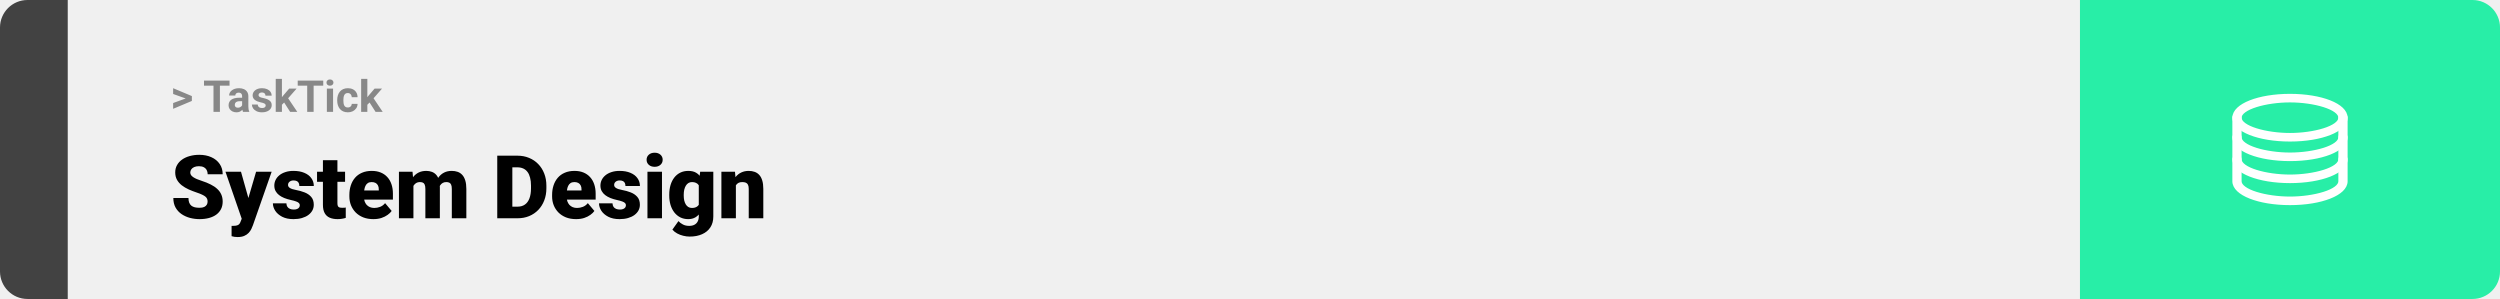
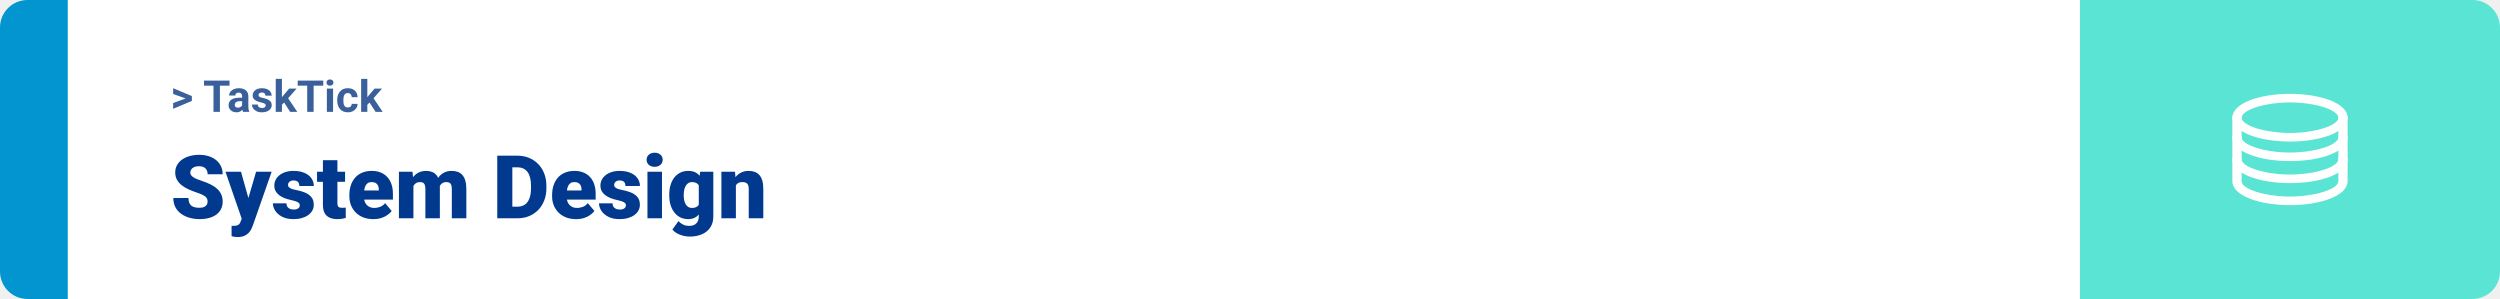
<svg xmlns="http://www.w3.org/2000/svg" width="1363" height="163" viewBox="0 0 1363 163" fill="none">
-   <path d="M0 15C0 6.716 6.716 0 15 0H37V163H15C6.716 163 0 156.284 0 148V15Z" fill="#424242" />
-   <rect width="1097" height="163" transform="translate(37)" fill="#F0F0F0" />
-   <path d="M101.906 53.922L94.394 51.238V48.086L104.602 52.375V54.637L101.906 53.922ZM94.394 56.172L101.918 53.43L104.602 52.785V55.035L94.394 59.324V56.172ZM119.895 43.938V61H116.391V43.938H119.895ZM125.145 43.938V46.691H111.223V43.938H125.145ZM132 58.141V52.492C132 52.086 131.934 51.738 131.801 51.449C131.668 51.152 131.461 50.922 131.18 50.758C130.906 50.594 130.551 50.512 130.113 50.512C129.738 50.512 129.414 50.578 129.141 50.711C128.867 50.836 128.656 51.02 128.508 51.262C128.359 51.496 128.285 51.773 128.285 52.094H124.91C124.91 51.555 125.035 51.043 125.285 50.559C125.535 50.074 125.898 49.648 126.375 49.281C126.852 48.906 127.418 48.613 128.074 48.402C128.738 48.191 129.48 48.086 130.301 48.086C131.285 48.086 132.16 48.25 132.926 48.578C133.691 48.906 134.293 49.398 134.73 50.055C135.176 50.711 135.398 51.531 135.398 52.516V57.941C135.398 58.637 135.441 59.207 135.527 59.652C135.613 60.09 135.738 60.473 135.902 60.801V61H132.492C132.328 60.656 132.203 60.227 132.117 59.711C132.039 59.188 132 58.664 132 58.141ZM132.445 53.277L132.469 55.188H130.582C130.137 55.188 129.75 55.238 129.422 55.34C129.094 55.441 128.824 55.586 128.613 55.773C128.402 55.953 128.246 56.164 128.145 56.406C128.051 56.648 128.004 56.914 128.004 57.203C128.004 57.492 128.07 57.754 128.203 57.988C128.336 58.215 128.527 58.395 128.777 58.527C129.027 58.652 129.32 58.715 129.656 58.715C130.164 58.715 130.605 58.613 130.98 58.41C131.355 58.207 131.645 57.957 131.848 57.66C132.059 57.363 132.168 57.082 132.176 56.816L133.066 58.246C132.941 58.566 132.77 58.898 132.551 59.242C132.34 59.586 132.07 59.91 131.742 60.215C131.414 60.512 131.02 60.758 130.559 60.953C130.098 61.141 129.551 61.234 128.918 61.234C128.113 61.234 127.383 61.074 126.727 60.754C126.078 60.426 125.562 59.977 125.18 59.406C124.805 58.828 124.617 58.172 124.617 57.438C124.617 56.773 124.742 56.184 124.992 55.668C125.242 55.152 125.609 54.719 126.094 54.367C126.586 54.008 127.199 53.738 127.934 53.559C128.668 53.371 129.52 53.277 130.488 53.277H132.445ZM144.855 57.496C144.855 57.254 144.785 57.035 144.645 56.84C144.504 56.645 144.242 56.465 143.859 56.301C143.484 56.129 142.941 55.973 142.23 55.832C141.59 55.691 140.992 55.516 140.438 55.305C139.891 55.086 139.414 54.824 139.008 54.52C138.609 54.215 138.297 53.855 138.07 53.441C137.844 53.02 137.73 52.539 137.73 52C137.73 51.469 137.844 50.969 138.07 50.5C138.305 50.031 138.637 49.617 139.066 49.258C139.504 48.891 140.035 48.605 140.66 48.402C141.293 48.191 142.004 48.086 142.793 48.086C143.895 48.086 144.84 48.262 145.629 48.613C146.426 48.965 147.035 49.449 147.457 50.066C147.887 50.676 148.102 51.371 148.102 52.152H144.727C144.727 51.824 144.656 51.531 144.516 51.273C144.383 51.008 144.172 50.801 143.883 50.652C143.602 50.496 143.234 50.418 142.781 50.418C142.406 50.418 142.082 50.484 141.809 50.617C141.535 50.742 141.324 50.914 141.176 51.133C141.035 51.344 140.965 51.578 140.965 51.836C140.965 52.031 141.004 52.207 141.082 52.363C141.168 52.512 141.305 52.648 141.492 52.773C141.68 52.898 141.922 53.016 142.219 53.125C142.523 53.227 142.898 53.32 143.344 53.406C144.258 53.594 145.074 53.84 145.793 54.145C146.512 54.441 147.082 54.848 147.504 55.363C147.926 55.871 148.137 56.539 148.137 57.367C148.137 57.93 148.012 58.445 147.762 58.914C147.512 59.383 147.152 59.793 146.684 60.145C146.215 60.488 145.652 60.758 144.996 60.953C144.348 61.141 143.617 61.234 142.805 61.234C141.625 61.234 140.625 61.023 139.805 60.602C138.992 60.18 138.375 59.645 137.953 58.996C137.539 58.34 137.332 57.668 137.332 56.98H140.531C140.547 57.441 140.664 57.812 140.883 58.094C141.109 58.375 141.395 58.578 141.738 58.703C142.09 58.828 142.469 58.891 142.875 58.891C143.312 58.891 143.676 58.832 143.965 58.715C144.254 58.59 144.473 58.426 144.621 58.223C144.777 58.012 144.855 57.77 144.855 57.496ZM153.703 42.988V61H150.328V42.988H153.703ZM161.695 48.32L156.188 54.602L153.234 57.59L152.004 55.152L154.348 52.176L157.641 48.32H161.695ZM158.191 61L154.441 55.141L156.773 53.102L162.082 61H158.191ZM170.988 43.938V61H167.484V43.938H170.988ZM176.238 43.938V46.691H162.316V43.938H176.238ZM181.594 48.32V61H178.207V48.32H181.594ZM177.996 45.016C177.996 44.523 178.168 44.117 178.512 43.797C178.855 43.477 179.316 43.316 179.895 43.316C180.465 43.316 180.922 43.477 181.266 43.797C181.617 44.117 181.793 44.523 181.793 45.016C181.793 45.508 181.617 45.914 181.266 46.234C180.922 46.555 180.465 46.715 179.895 46.715C179.316 46.715 178.855 46.555 178.512 46.234C178.168 45.914 177.996 45.508 177.996 45.016ZM189.621 58.598C190.035 58.598 190.402 58.52 190.723 58.363C191.043 58.199 191.293 57.973 191.473 57.684C191.66 57.387 191.758 57.039 191.766 56.641H194.941C194.934 57.531 194.695 58.324 194.227 59.02C193.758 59.707 193.129 60.25 192.34 60.648C191.551 61.039 190.668 61.234 189.691 61.234C188.707 61.234 187.848 61.07 187.113 60.742C186.387 60.414 185.781 59.961 185.297 59.383C184.812 58.797 184.449 58.117 184.207 57.344C183.965 56.562 183.844 55.727 183.844 54.836V54.496C183.844 53.598 183.965 52.762 184.207 51.988C184.449 51.207 184.812 50.527 185.297 49.949C185.781 49.363 186.387 48.906 187.113 48.578C187.84 48.25 188.691 48.086 189.668 48.086C190.707 48.086 191.617 48.285 192.398 48.684C193.188 49.082 193.805 49.652 194.25 50.395C194.703 51.129 194.934 52 194.941 53.008H191.766C191.758 52.586 191.668 52.203 191.496 51.859C191.332 51.516 191.09 51.242 190.77 51.039C190.457 50.828 190.07 50.723 189.609 50.723C189.117 50.723 188.715 50.828 188.402 51.039C188.09 51.242 187.848 51.523 187.676 51.883C187.504 52.234 187.383 52.637 187.312 53.09C187.25 53.535 187.219 54.004 187.219 54.496V54.836C187.219 55.328 187.25 55.801 187.312 56.254C187.375 56.707 187.492 57.109 187.664 57.461C187.844 57.812 188.09 58.09 188.402 58.293C188.715 58.496 189.121 58.598 189.621 58.598ZM200.273 42.988V61H196.898V42.988H200.273ZM208.266 48.32L202.758 54.602L199.805 57.59L198.574 55.152L200.918 52.176L204.211 48.32H208.266ZM204.762 61L201.012 55.141L203.344 53.102L208.652 61H204.762Z" fill="#888888" />
-   <path d="M113.18 109.93C113.18 109.398 113.102 108.922 112.945 108.5C112.789 108.062 112.5 107.656 112.078 107.281C111.656 106.906 111.047 106.531 110.25 106.156C109.469 105.766 108.438 105.359 107.156 104.938C105.656 104.438 104.211 103.875 102.82 103.25C101.43 102.609 100.188 101.867 99.094 101.023C98 100.164 97.133 99.164 96.492 98.023C95.852 96.867 95.531 95.523 95.531 93.992C95.531 92.523 95.859 91.203 96.516 90.031C97.172 88.844 98.086 87.836 99.258 87.008C100.445 86.164 101.836 85.523 103.43 85.086C105.023 84.633 106.766 84.406 108.656 84.406C111.156 84.406 113.359 84.844 115.266 85.719C117.188 86.578 118.688 87.805 119.766 89.398C120.859 90.977 121.406 92.844 121.406 95H113.227C113.227 94.141 113.047 93.383 112.688 92.727C112.344 92.07 111.82 91.555 111.117 91.18C110.414 90.805 109.531 90.617 108.469 90.617C107.438 90.617 106.57 90.773 105.867 91.086C105.164 91.398 104.633 91.82 104.273 92.352C103.914 92.867 103.734 93.438 103.734 94.062C103.734 94.578 103.875 95.047 104.156 95.469C104.453 95.875 104.867 96.258 105.398 96.617C105.945 96.977 106.602 97.32 107.367 97.648C108.148 97.977 109.023 98.297 109.992 98.609C111.805 99.188 113.414 99.836 114.82 100.555C116.242 101.258 117.438 102.062 118.406 102.969C119.391 103.859 120.133 104.875 120.633 106.016C121.148 107.156 121.406 108.445 121.406 109.883C121.406 111.414 121.109 112.773 120.516 113.961C119.922 115.148 119.07 116.156 117.961 116.984C116.852 117.797 115.523 118.414 113.977 118.836C112.43 119.258 110.703 119.469 108.797 119.469C107.047 119.469 105.32 119.25 103.617 118.812C101.93 118.359 100.398 117.672 99.023 116.75C97.648 115.812 96.547 114.617 95.719 113.164C94.906 111.695 94.5 109.953 94.5 107.938H102.75C102.75 108.938 102.883 109.781 103.148 110.469C103.414 111.156 103.805 111.711 104.32 112.133C104.836 112.539 105.469 112.836 106.219 113.023C106.969 113.195 107.828 113.281 108.797 113.281C109.844 113.281 110.688 113.133 111.328 112.836C111.969 112.523 112.438 112.117 112.734 111.617C113.031 111.102 113.18 110.539 113.18 109.93ZM133.055 116.023L139.617 93.641H148.102L137.906 122.773C137.688 123.414 137.398 124.102 137.039 124.836C136.68 125.586 136.188 126.297 135.562 126.969C134.938 127.641 134.133 128.188 133.148 128.609C132.18 129.031 130.977 129.242 129.539 129.242C128.773 129.242 128.211 129.203 127.852 129.125C127.508 129.062 126.977 128.945 126.258 128.773V123.125C126.461 123.125 126.633 123.125 126.773 123.125C126.93 123.125 127.102 123.125 127.289 123.125C128.133 123.125 128.805 123.039 129.305 122.867C129.82 122.695 130.211 122.445 130.477 122.117C130.758 121.789 130.977 121.391 131.133 120.922L133.055 116.023ZM131.391 93.641L136.383 111.383L137.25 119.75H131.953L122.93 93.641H131.391ZM163.453 111.875C163.453 111.438 163.305 111.062 163.008 110.75C162.727 110.422 162.227 110.125 161.508 109.859C160.789 109.578 159.781 109.297 158.484 109.016C157.25 108.75 156.086 108.398 154.992 107.961C153.914 107.523 152.969 106.992 152.156 106.367C151.344 105.742 150.703 105 150.234 104.141C149.781 103.281 149.555 102.297 149.555 101.188C149.555 100.109 149.781 99.094 150.234 98.141C150.703 97.172 151.383 96.32 152.273 95.586C153.18 94.836 154.281 94.25 155.578 93.828C156.875 93.391 158.352 93.172 160.008 93.172C162.289 93.172 164.258 93.523 165.914 94.227C167.57 94.914 168.844 95.883 169.734 97.133C170.641 98.367 171.094 99.797 171.094 101.422H163.195C163.195 100.781 163.086 100.234 162.867 99.781C162.664 99.328 162.328 98.984 161.859 98.75C161.391 98.5 160.766 98.375 159.984 98.375C159.438 98.375 158.938 98.477 158.484 98.68C158.047 98.883 157.695 99.164 157.43 99.523C157.164 99.883 157.031 100.305 157.031 100.789C157.031 101.133 157.109 101.445 157.266 101.727C157.438 101.992 157.695 102.242 158.039 102.477C158.383 102.695 158.82 102.898 159.352 103.086C159.883 103.258 160.523 103.414 161.273 103.555C162.977 103.867 164.57 104.312 166.055 104.891C167.539 105.469 168.742 106.289 169.664 107.352C170.602 108.414 171.07 109.844 171.07 111.641C171.07 112.766 170.812 113.805 170.297 114.758C169.781 115.695 169.039 116.523 168.07 117.242C167.102 117.945 165.938 118.492 164.578 118.883C163.219 119.273 161.688 119.469 159.984 119.469C157.562 119.469 155.516 119.039 153.844 118.18C152.172 117.305 150.906 116.211 150.047 114.898C149.203 113.57 148.781 112.227 148.781 110.867H156.141C156.172 111.648 156.359 112.289 156.703 112.789C157.062 113.289 157.539 113.656 158.133 113.891C158.727 114.125 159.414 114.242 160.195 114.242C160.914 114.242 161.508 114.141 161.977 113.938C162.461 113.734 162.828 113.461 163.078 113.117C163.328 112.758 163.453 112.344 163.453 111.875ZM188.133 93.641V99.125H172.852V93.641H188.133ZM176.062 87.336H183.961V110.727C183.961 111.398 184.039 111.922 184.195 112.297C184.352 112.656 184.617 112.914 184.992 113.07C185.383 113.211 185.898 113.281 186.539 113.281C186.992 113.281 187.367 113.273 187.664 113.258C187.961 113.227 188.242 113.188 188.508 113.141V118.789C187.836 119.008 187.133 119.172 186.398 119.281C185.664 119.406 184.883 119.469 184.055 119.469C182.367 119.469 180.922 119.203 179.719 118.672C178.531 118.141 177.625 117.305 177 116.164C176.375 115.023 176.062 113.539 176.062 111.711V87.336ZM203.555 119.469C201.492 119.469 199.648 119.148 198.023 118.508C196.398 117.852 195.023 116.953 193.898 115.812C192.789 114.672 191.938 113.359 191.344 111.875C190.766 110.391 190.477 108.82 190.477 107.164V106.273C190.477 104.414 190.734 102.695 191.25 101.117C191.766 99.523 192.531 98.133 193.547 96.945C194.562 95.758 195.836 94.836 197.367 94.18C198.898 93.508 200.68 93.172 202.711 93.172C204.508 93.172 206.117 93.461 207.539 94.039C208.961 94.617 210.164 95.445 211.148 96.523C212.148 97.602 212.906 98.906 213.422 100.438C213.953 101.969 214.219 103.688 214.219 105.594V108.805H193.5V103.859H206.508V103.25C206.523 102.406 206.375 101.688 206.062 101.094C205.766 100.5 205.328 100.047 204.75 99.734C204.172 99.422 203.469 99.266 202.641 99.266C201.781 99.266 201.07 99.453 200.508 99.828C199.961 100.203 199.531 100.719 199.219 101.375C198.922 102.016 198.711 102.758 198.586 103.602C198.461 104.445 198.398 105.336 198.398 106.273V107.164C198.398 108.102 198.523 108.953 198.773 109.719C199.039 110.484 199.414 111.141 199.898 111.688C200.398 112.219 200.992 112.633 201.68 112.93C202.383 113.227 203.18 113.375 204.07 113.375C205.148 113.375 206.211 113.172 207.258 112.766C208.305 112.359 209.203 111.688 209.953 110.75L213.539 115.016C213.023 115.75 212.289 116.461 211.336 117.148C210.398 117.836 209.273 118.398 207.961 118.836C206.648 119.258 205.18 119.469 203.555 119.469ZM225.398 99.008V119H217.5V93.641H224.906L225.398 99.008ZM224.438 105.453L222.633 105.5C222.633 103.719 222.844 102.078 223.266 100.578C223.688 99.078 224.312 97.773 225.141 96.664C225.969 95.555 226.984 94.695 228.188 94.086C229.406 93.477 230.812 93.172 232.406 93.172C233.516 93.172 234.523 93.344 235.43 93.688C236.336 94.016 237.117 94.539 237.773 95.258C238.43 95.961 238.93 96.883 239.273 98.023C239.633 99.148 239.812 100.5 239.812 102.078V119H231.914V103.086C231.914 102.008 231.789 101.195 231.539 100.648C231.305 100.102 230.961 99.734 230.508 99.547C230.055 99.359 229.5 99.266 228.844 99.266C228.156 99.266 227.539 99.422 226.992 99.734C226.445 100.047 225.977 100.484 225.586 101.047C225.211 101.594 224.922 102.242 224.719 102.992C224.531 103.742 224.438 104.562 224.438 105.453ZM238.922 105.453L236.719 105.5C236.719 103.719 236.914 102.078 237.305 100.578C237.711 99.078 238.312 97.773 239.109 96.664C239.922 95.555 240.93 94.695 242.133 94.086C243.336 93.477 244.734 93.172 246.328 93.172C247.484 93.172 248.547 93.344 249.516 93.688C250.484 94.031 251.32 94.586 252.023 95.352C252.727 96.117 253.273 97.133 253.664 98.398C254.055 99.648 254.25 101.195 254.25 103.039V119H246.328V103.039C246.328 101.992 246.203 101.203 245.953 100.672C245.719 100.125 245.375 99.758 244.922 99.57C244.469 99.367 243.93 99.266 243.305 99.266C242.555 99.266 241.906 99.422 241.359 99.734C240.812 100.047 240.352 100.484 239.977 101.047C239.617 101.594 239.352 102.242 239.18 102.992C239.008 103.742 238.922 104.562 238.922 105.453ZM282.188 119H274.617L274.664 112.672H282.188C283.75 112.672 285.07 112.297 286.148 111.547C287.242 110.797 288.07 109.68 288.633 108.195C289.211 106.695 289.5 104.852 289.5 102.664V101.188C289.5 99.547 289.336 98.109 289.008 96.875C288.695 95.625 288.227 94.586 287.602 93.758C286.977 92.914 286.195 92.281 285.258 91.859C284.336 91.438 283.273 91.227 282.07 91.227H274.477V84.875H282.07C284.383 84.875 286.5 85.273 288.422 86.07C290.359 86.852 292.031 87.977 293.438 89.445C294.859 90.898 295.953 92.625 296.719 94.625C297.5 96.609 297.891 98.812 297.891 101.234V102.664C297.891 105.07 297.5 107.273 296.719 109.273C295.953 111.273 294.867 113 293.461 114.453C292.055 115.906 290.391 117.031 288.469 117.828C286.562 118.609 284.469 119 282.188 119ZM279.328 84.875V119H271.102V84.875H279.328ZM314.086 119.469C312.023 119.469 310.18 119.148 308.555 118.508C306.93 117.852 305.555 116.953 304.43 115.812C303.32 114.672 302.469 113.359 301.875 111.875C301.297 110.391 301.008 108.82 301.008 107.164V106.273C301.008 104.414 301.266 102.695 301.781 101.117C302.297 99.523 303.062 98.133 304.078 96.945C305.094 95.758 306.367 94.836 307.898 94.18C309.43 93.508 311.211 93.172 313.242 93.172C315.039 93.172 316.648 93.461 318.07 94.039C319.492 94.617 320.695 95.445 321.68 96.523C322.68 97.602 323.438 98.906 323.953 100.438C324.484 101.969 324.75 103.688 324.75 105.594V108.805H304.031V103.859H317.039V103.25C317.055 102.406 316.906 101.688 316.594 101.094C316.297 100.5 315.859 100.047 315.281 99.734C314.703 99.422 314 99.266 313.172 99.266C312.312 99.266 311.602 99.453 311.039 99.828C310.492 100.203 310.062 100.719 309.75 101.375C309.453 102.016 309.242 102.758 309.117 103.602C308.992 104.445 308.93 105.336 308.93 106.273V107.164C308.93 108.102 309.055 108.953 309.305 109.719C309.57 110.484 309.945 111.141 310.43 111.688C310.93 112.219 311.523 112.633 312.211 112.93C312.914 113.227 313.711 113.375 314.602 113.375C315.68 113.375 316.742 113.172 317.789 112.766C318.836 112.359 319.734 111.688 320.484 110.75L324.07 115.016C323.555 115.75 322.82 116.461 321.867 117.148C320.93 117.836 319.805 118.398 318.492 118.836C317.18 119.258 315.711 119.469 314.086 119.469ZM341.25 111.875C341.25 111.438 341.102 111.062 340.805 110.75C340.523 110.422 340.023 110.125 339.305 109.859C338.586 109.578 337.578 109.297 336.281 109.016C335.047 108.75 333.883 108.398 332.789 107.961C331.711 107.523 330.766 106.992 329.953 106.367C329.141 105.742 328.5 105 328.031 104.141C327.578 103.281 327.352 102.297 327.352 101.188C327.352 100.109 327.578 99.094 328.031 98.141C328.5 97.172 329.18 96.32 330.07 95.586C330.977 94.836 332.078 94.25 333.375 93.828C334.672 93.391 336.148 93.172 337.805 93.172C340.086 93.172 342.055 93.523 343.711 94.227C345.367 94.914 346.641 95.883 347.531 97.133C348.438 98.367 348.891 99.797 348.891 101.422H340.992C340.992 100.781 340.883 100.234 340.664 99.781C340.461 99.328 340.125 98.984 339.656 98.75C339.188 98.5 338.562 98.375 337.781 98.375C337.234 98.375 336.734 98.477 336.281 98.68C335.844 98.883 335.492 99.164 335.227 99.523C334.961 99.883 334.828 100.305 334.828 100.789C334.828 101.133 334.906 101.445 335.062 101.727C335.234 101.992 335.492 102.242 335.836 102.477C336.18 102.695 336.617 102.898 337.148 103.086C337.68 103.258 338.32 103.414 339.07 103.555C340.773 103.867 342.367 104.312 343.852 104.891C345.336 105.469 346.539 106.289 347.461 107.352C348.398 108.414 348.867 109.844 348.867 111.641C348.867 112.766 348.609 113.805 348.094 114.758C347.578 115.695 346.836 116.523 345.867 117.242C344.898 117.945 343.734 118.492 342.375 118.883C341.016 119.273 339.484 119.469 337.781 119.469C335.359 119.469 333.312 119.039 331.641 118.18C329.969 117.305 328.703 116.211 327.844 114.898C327 113.57 326.578 112.227 326.578 110.867H333.938C333.969 111.648 334.156 112.289 334.5 112.789C334.859 113.289 335.336 113.656 335.93 113.891C336.523 114.125 337.211 114.242 337.992 114.242C338.711 114.242 339.305 114.141 339.773 113.938C340.258 113.734 340.625 113.461 340.875 113.117C341.125 112.758 341.25 112.344 341.25 111.875ZM360.914 93.641V119H352.992V93.641H360.914ZM352.523 87.102C352.523 85.977 352.93 85.055 353.742 84.336C354.555 83.617 355.609 83.258 356.906 83.258C358.203 83.258 359.258 83.617 360.07 84.336C360.883 85.055 361.289 85.977 361.289 87.102C361.289 88.227 360.883 89.148 360.07 89.867C359.258 90.586 358.203 90.945 356.906 90.945C355.609 90.945 354.555 90.586 353.742 89.867C352.93 89.148 352.523 88.227 352.523 87.102ZM381.727 93.641H388.898V118.016C388.898 120.359 388.359 122.344 387.281 123.969C386.203 125.609 384.695 126.852 382.758 127.695C380.836 128.555 378.586 128.984 376.008 128.984C374.867 128.984 373.703 128.836 372.516 128.539C371.328 128.258 370.219 127.836 369.188 127.273C368.156 126.711 367.289 126.016 366.586 125.188L369.891 120.547C370.531 121.266 371.336 121.875 372.305 122.375C373.273 122.891 374.414 123.148 375.727 123.148C376.867 123.148 377.82 122.945 378.586 122.539C379.367 122.133 379.961 121.539 380.367 120.758C380.773 119.992 380.977 119.062 380.977 117.969V99.641L381.727 93.641ZM364.875 106.625V106.133C364.875 104.211 365.109 102.461 365.578 100.883C366.062 99.289 366.75 97.922 367.641 96.781C368.547 95.625 369.641 94.734 370.922 94.109C372.203 93.484 373.648 93.172 375.258 93.172C376.992 93.172 378.414 93.508 379.523 94.18C380.648 94.836 381.547 95.758 382.219 96.945C382.906 98.133 383.438 99.523 383.812 101.117C384.203 102.695 384.531 104.398 384.797 106.227V106.812C384.531 108.531 384.164 110.156 383.695 111.688C383.242 113.203 382.648 114.547 381.914 115.719C381.18 116.891 380.258 117.812 379.148 118.484C378.055 119.141 376.742 119.469 375.211 119.469C373.617 119.469 372.18 119.148 370.898 118.508C369.633 117.867 368.547 116.969 367.641 115.812C366.75 114.656 366.062 113.297 365.578 111.734C365.109 110.172 364.875 108.469 364.875 106.625ZM372.773 106.133V106.625C372.773 107.578 372.859 108.461 373.031 109.273C373.219 110.086 373.5 110.805 373.875 111.43C374.25 112.039 374.711 112.516 375.258 112.859C375.82 113.203 376.477 113.375 377.227 113.375C378.367 113.375 379.289 113.133 379.992 112.648C380.695 112.164 381.203 111.477 381.516 110.586C381.828 109.695 381.961 108.648 381.914 107.445V105.594C381.945 104.562 381.875 103.656 381.703 102.875C381.531 102.078 381.258 101.414 380.883 100.883C380.523 100.352 380.039 99.953 379.43 99.688C378.836 99.406 378.117 99.266 377.273 99.266C376.539 99.266 375.891 99.438 375.328 99.781C374.766 100.125 374.297 100.609 373.922 101.234C373.547 101.844 373.258 102.57 373.055 103.414C372.867 104.242 372.773 105.148 372.773 106.133ZM401.203 99.055V119H393.305V93.641H400.711L401.203 99.055ZM400.266 105.453L398.414 105.5C398.414 103.562 398.648 101.836 399.117 100.32C399.586 98.789 400.25 97.492 401.109 96.43C401.969 95.367 402.992 94.562 404.18 94.016C405.383 93.453 406.719 93.172 408.188 93.172C409.359 93.172 410.43 93.344 411.398 93.688C412.383 94.031 413.227 94.586 413.93 95.352C414.648 96.117 415.195 97.133 415.57 98.398C415.961 99.648 416.156 101.195 416.156 103.039V119H408.211V103.016C408.211 102 408.07 101.227 407.789 100.695C407.508 100.148 407.102 99.773 406.57 99.57C406.039 99.367 405.391 99.266 404.625 99.266C403.812 99.266 403.125 99.422 402.562 99.734C402 100.047 401.547 100.484 401.203 101.047C400.875 101.594 400.633 102.242 400.477 102.992C400.336 103.742 400.266 104.562 400.266 105.453Z" fill="black" />
-   <path d="M1134 0H1348C1356.28 0 1363 6.716 1363 15V148C1363 156.284 1356.28 163 1348 163H1134V0Z" fill="#28EEA7" />
-   <path d="M1217.58 64.167C1217.58 66.028 1218.51 67.742 1220.09 69.243C1221.67 70.743 1223.94 72.062 1226.71 73.155C1232.26 75.343 1239.93 76.667 1248.5 76.667C1257.07 76.667 1264.74 75.343 1270.29 73.155C1273.06 72.062 1275.33 70.743 1276.91 69.243C1278.49 67.742 1279.42 66.028 1279.42 64.167C1279.42 62.305 1278.49 60.591 1276.91 59.09C1275.33 57.59 1273.06 56.271 1270.29 55.178C1264.74 52.99 1257.07 51.667 1248.5 51.667C1239.93 51.667 1232.26 52.99 1226.71 55.178C1223.94 56.271 1221.67 57.59 1220.09 59.09C1218.51 60.591 1217.58 62.305 1217.58 64.167ZM1221.62 64.167C1221.62 63.028 1222.37 61.888 1223.88 60.792C1225.37 59.704 1227.52 58.729 1230.11 57.914C1235.28 56.286 1242.07 55.333 1248.5 55.333C1254.93 55.333 1261.72 56.286 1266.89 57.914C1269.48 58.729 1271.63 59.704 1273.12 60.792C1274.63 61.888 1275.37 63.028 1275.37 64.167C1275.37 65.305 1274.63 66.445 1273.12 67.541C1271.63 68.629 1269.48 69.604 1266.89 70.419C1261.72 72.047 1254.93 73 1248.5 73C1242.07 73 1235.28 72.047 1230.11 70.419C1227.52 69.604 1225.37 68.629 1223.88 67.541C1222.37 66.445 1221.62 65.305 1221.62 64.167Z" fill="white" stroke="white" />
-   <path d="M1217.58 74.833C1217.58 76.695 1218.51 78.409 1220.09 79.91C1221.67 81.409 1223.94 82.729 1226.71 83.822C1232.26 86.01 1239.93 87.333 1248.5 87.333C1257.07 87.333 1264.74 86.01 1270.29 83.822C1273.06 82.729 1275.33 81.409 1276.91 79.91C1278.49 78.409 1279.42 76.695 1279.42 74.833V64.167C1279.42 63.658 1279.19 63.185 1278.8 62.848C1278.42 62.513 1277.91 62.333 1277.4 62.333C1276.88 62.333 1276.37 62.513 1275.99 62.848C1275.61 63.185 1275.37 63.658 1275.37 64.167V74.833C1275.37 75.972 1274.63 77.112 1273.12 78.208C1271.63 79.296 1269.48 80.271 1266.89 81.086C1261.72 82.714 1254.93 83.667 1248.5 83.667C1242.07 83.667 1235.28 82.714 1230.11 81.086C1227.52 80.271 1225.37 79.296 1223.88 78.208C1222.37 77.112 1221.62 75.972 1221.62 74.833V64.167C1221.62 63.658 1221.39 63.185 1221.01 62.848C1220.63 62.513 1220.12 62.333 1219.6 62.333C1219.09 62.333 1218.58 62.513 1218.2 62.848C1217.81 63.185 1217.58 63.658 1217.58 64.167V74.833Z" fill="white" stroke="white" />
-   <path d="M1217.58 86.833C1217.58 88.695 1218.51 90.409 1220.09 91.91C1221.67 93.409 1223.94 94.729 1226.71 95.822C1232.26 98.01 1239.93 99.333 1248.5 99.333C1257.07 99.333 1264.74 98.01 1270.29 95.822C1273.06 94.729 1275.33 93.409 1276.91 91.91C1278.49 90.409 1279.42 88.695 1279.42 86.833V74.833C1279.42 74.324 1279.19 73.852 1278.8 73.515C1278.42 73.179 1277.91 73 1277.4 73C1276.88 73 1276.37 73.179 1275.99 73.515C1275.61 73.852 1275.37 74.324 1275.37 74.833V86.833C1275.37 87.972 1274.63 89.112 1273.12 90.208C1271.63 91.296 1269.48 92.271 1266.89 93.086C1261.72 94.714 1254.93 95.667 1248.5 95.667C1242.07 95.667 1235.28 94.714 1230.11 93.086C1227.52 92.271 1225.37 91.296 1223.88 90.208C1222.37 89.112 1221.62 87.972 1221.62 86.833V74.833C1221.62 74.324 1221.39 73.852 1221.01 73.515C1220.63 73.179 1220.12 73 1219.6 73C1219.09 73 1218.58 73.179 1218.2 73.515C1217.81 73.852 1217.58 74.324 1217.58 74.833V86.833Z" fill="white" stroke="white" />
-   <path d="M1217.58 98.833C1217.58 100.695 1218.51 102.409 1220.09 103.91C1221.67 105.41 1223.94 106.729 1226.71 107.822C1232.26 110.01 1239.93 111.333 1248.5 111.333C1257.07 111.333 1264.74 110.01 1270.29 107.822C1273.06 106.729 1275.33 105.41 1276.91 103.91C1278.49 102.409 1279.42 100.695 1279.42 98.833V86.833C1279.42 86.324 1279.19 85.852 1278.8 85.515C1278.42 85.179 1277.91 85 1277.4 85C1276.88 85 1276.37 85.179 1275.99 85.515C1275.61 85.852 1275.37 86.324 1275.37 86.833V98.833C1275.37 99.972 1274.63 101.112 1273.12 102.208C1271.63 103.296 1269.48 104.271 1266.89 105.086C1261.72 106.714 1254.93 107.667 1248.5 107.667C1242.07 107.667 1235.28 106.714 1230.11 105.086C1227.52 104.271 1225.37 103.296 1223.88 102.208C1222.37 101.112 1221.62 99.972 1221.62 98.833V86.833C1221.62 86.324 1221.39 85.852 1221.01 85.515C1220.63 85.179 1220.12 85 1219.6 85C1219.09 85 1218.58 85.179 1218.2 85.515C1217.81 85.852 1217.58 86.324 1217.58 86.833V98.833Z" fill="white" stroke="white" />
+   <path d="M0 15C0 6.716 6.716 0 15 0H37V163H15C6.716 163 0 156.284 0 148V15Z" fill="#0295D0" />
+   <rect width="1097" height="163" transform="translate(37)" fill="white" />
+   <path d="M101.906 53.922L94.394 51.238V48.086L104.602 52.375V54.637L101.906 53.922ZM94.394 56.172L101.918 53.43L104.602 52.785V55.035L94.394 59.324V56.172ZM119.895 43.938V61H116.391V43.938H119.895ZM125.145 43.938V46.691H111.223V43.938H125.145ZM132 58.141V52.492C132 52.086 131.934 51.738 131.801 51.449C131.668 51.152 131.461 50.922 131.18 50.758C130.906 50.594 130.551 50.512 130.113 50.512C129.738 50.512 129.414 50.578 129.141 50.711C128.867 50.836 128.656 51.02 128.508 51.262C128.359 51.496 128.285 51.773 128.285 52.094H124.91C124.91 51.555 125.035 51.043 125.285 50.559C125.535 50.074 125.898 49.648 126.375 49.281C126.852 48.906 127.418 48.613 128.074 48.402C128.738 48.191 129.48 48.086 130.301 48.086C131.285 48.086 132.16 48.25 132.926 48.578C133.691 48.906 134.293 49.398 134.73 50.055C135.176 50.711 135.398 51.531 135.398 52.516V57.941C135.398 58.637 135.441 59.207 135.527 59.652C135.613 60.09 135.738 60.473 135.902 60.801V61H132.492C132.328 60.656 132.203 60.227 132.117 59.711C132.039 59.188 132 58.664 132 58.141ZM132.445 53.277L132.469 55.188H130.582C130.137 55.188 129.75 55.238 129.422 55.34C129.094 55.441 128.824 55.586 128.613 55.773C128.402 55.953 128.246 56.164 128.145 56.406C128.051 56.648 128.004 56.914 128.004 57.203C128.004 57.492 128.07 57.754 128.203 57.988C128.336 58.215 128.527 58.395 128.777 58.527C129.027 58.652 129.32 58.715 129.656 58.715C130.164 58.715 130.605 58.613 130.98 58.41C131.355 58.207 131.645 57.957 131.848 57.66C132.059 57.363 132.168 57.082 132.176 56.816L133.066 58.246C132.941 58.566 132.77 58.898 132.551 59.242C132.34 59.586 132.07 59.91 131.742 60.215C131.414 60.512 131.02 60.758 130.559 60.953C130.098 61.141 129.551 61.234 128.918 61.234C128.113 61.234 127.383 61.074 126.727 60.754C126.078 60.426 125.562 59.977 125.18 59.406C124.805 58.828 124.617 58.172 124.617 57.438C124.617 56.773 124.742 56.184 124.992 55.668C125.242 55.152 125.609 54.719 126.094 54.367C126.586 54.008 127.199 53.738 127.934 53.559C128.668 53.371 129.52 53.277 130.488 53.277H132.445ZM144.855 57.496C144.855 57.254 144.785 57.035 144.645 56.84C144.504 56.645 144.242 56.465 143.859 56.301C143.484 56.129 142.941 55.973 142.23 55.832C141.59 55.691 140.992 55.516 140.438 55.305C139.891 55.086 139.414 54.824 139.008 54.52C138.609 54.215 138.297 53.855 138.07 53.441C137.844 53.02 137.73 52.539 137.73 52C137.73 51.469 137.844 50.969 138.07 50.5C138.305 50.031 138.637 49.617 139.066 49.258C139.504 48.891 140.035 48.605 140.66 48.402C141.293 48.191 142.004 48.086 142.793 48.086C143.895 48.086 144.84 48.262 145.629 48.613C146.426 48.965 147.035 49.449 147.457 50.066C147.887 50.676 148.102 51.371 148.102 52.152H144.727C144.727 51.824 144.656 51.531 144.516 51.273C144.383 51.008 144.172 50.801 143.883 50.652C143.602 50.496 143.234 50.418 142.781 50.418C142.406 50.418 142.082 50.484 141.809 50.617C141.535 50.742 141.324 50.914 141.176 51.133C141.035 51.344 140.965 51.578 140.965 51.836C140.965 52.031 141.004 52.207 141.082 52.363C141.168 52.512 141.305 52.648 141.492 52.773C141.68 52.898 141.922 53.016 142.219 53.125C142.523 53.227 142.898 53.32 143.344 53.406C144.258 53.594 145.074 53.84 145.793 54.145C146.512 54.441 147.082 54.848 147.504 55.363C147.926 55.871 148.137 56.539 148.137 57.367C148.137 57.93 148.012 58.445 147.762 58.914C147.512 59.383 147.152 59.793 146.684 60.145C146.215 60.488 145.652 60.758 144.996 60.953C144.348 61.141 143.617 61.234 142.805 61.234C141.625 61.234 140.625 61.023 139.805 60.602C138.992 60.18 138.375 59.645 137.953 58.996C137.539 58.34 137.332 57.668 137.332 56.98H140.531C140.547 57.441 140.664 57.812 140.883 58.094C141.109 58.375 141.395 58.578 141.738 58.703C142.09 58.828 142.469 58.891 142.875 58.891C143.312 58.891 143.676 58.832 143.965 58.715C144.254 58.59 144.473 58.426 144.621 58.223C144.777 58.012 144.855 57.77 144.855 57.496ZM153.703 42.988V61H150.328V42.988H153.703ZM161.695 48.32L156.188 54.602L153.234 57.59L152.004 55.152L154.348 52.176L157.641 48.32H161.695ZM158.191 61L154.441 55.141L156.773 53.102L162.082 61H158.191ZM170.988 43.938V61H167.484V43.938H170.988ZM176.238 43.938V46.691H162.316V43.938H176.238ZM181.594 48.32V61H178.207V48.32H181.594ZM177.996 45.016C177.996 44.523 178.168 44.117 178.512 43.797C178.855 43.477 179.316 43.316 179.895 43.316C180.465 43.316 180.922 43.477 181.266 43.797C181.617 44.117 181.793 44.523 181.793 45.016C181.793 45.508 181.617 45.914 181.266 46.234C180.922 46.555 180.465 46.715 179.895 46.715C179.316 46.715 178.855 46.555 178.512 46.234C178.168 45.914 177.996 45.508 177.996 45.016ZM189.621 58.598C190.035 58.598 190.402 58.52 190.723 58.363C191.043 58.199 191.293 57.973 191.473 57.684C191.66 57.387 191.758 57.039 191.766 56.641H194.941C194.934 57.531 194.695 58.324 194.227 59.02C193.758 59.707 193.129 60.25 192.34 60.648C191.551 61.039 190.668 61.234 189.691 61.234C188.707 61.234 187.848 61.07 187.113 60.742C186.387 60.414 185.781 59.961 185.297 59.383C184.812 58.797 184.449 58.117 184.207 57.344C183.965 56.562 183.844 55.727 183.844 54.836V54.496C183.844 53.598 183.965 52.762 184.207 51.988C184.449 51.207 184.812 50.527 185.297 49.949C185.781 49.363 186.387 48.906 187.113 48.578C187.84 48.25 188.691 48.086 189.668 48.086C190.707 48.086 191.617 48.285 192.398 48.684C193.188 49.082 193.805 49.652 194.25 50.395C194.703 51.129 194.934 52 194.941 53.008H191.766C191.758 52.586 191.668 52.203 191.496 51.859C191.332 51.516 191.09 51.242 190.77 51.039C190.457 50.828 190.07 50.723 189.609 50.723C189.117 50.723 188.715 50.828 188.402 51.039C188.09 51.242 187.848 51.523 187.676 51.883C187.504 52.234 187.383 52.637 187.312 53.09C187.25 53.535 187.219 54.004 187.219 54.496V54.836C187.219 55.328 187.25 55.801 187.312 56.254C187.375 56.707 187.492 57.109 187.664 57.461C187.844 57.812 188.09 58.09 188.402 58.293C188.715 58.496 189.121 58.598 189.621 58.598ZM200.273 42.988V61H196.898V42.988H200.273ZM208.266 48.32L202.758 54.602L199.805 57.59L198.574 55.152L200.918 52.176L204.211 48.32H208.266ZM204.762 61L201.012 55.141L203.344 53.102L208.652 61H204.762Z" fill="#00327E" fill-opacity="0.77" />
+   <path d="M113.18 109.93C113.18 109.398 113.102 108.922 112.945 108.5C112.789 108.062 112.5 107.656 112.078 107.281C111.656 106.906 111.047 106.531 110.25 106.156C109.469 105.766 108.438 105.359 107.156 104.938C105.656 104.438 104.211 103.875 102.82 103.25C101.43 102.609 100.188 101.867 99.094 101.023C98 100.164 97.133 99.164 96.492 98.023C95.852 96.867 95.531 95.523 95.531 93.992C95.531 92.523 95.859 91.203 96.516 90.031C97.172 88.844 98.086 87.836 99.258 87.008C100.445 86.164 101.836 85.523 103.43 85.086C105.023 84.633 106.766 84.406 108.656 84.406C111.156 84.406 113.359 84.844 115.266 85.719C117.188 86.578 118.688 87.805 119.766 89.398C120.859 90.977 121.406 92.844 121.406 95H113.227C113.227 94.141 113.047 93.383 112.688 92.727C112.344 92.07 111.82 91.555 111.117 91.18C110.414 90.805 109.531 90.617 108.469 90.617C107.438 90.617 106.57 90.773 105.867 91.086C105.164 91.398 104.633 91.82 104.273 92.352C103.914 92.867 103.734 93.438 103.734 94.062C103.734 94.578 103.875 95.047 104.156 95.469C104.453 95.875 104.867 96.258 105.398 96.617C105.945 96.977 106.602 97.32 107.367 97.648C108.148 97.977 109.023 98.297 109.992 98.609C111.805 99.188 113.414 99.836 114.82 100.555C116.242 101.258 117.438 102.062 118.406 102.969C119.391 103.859 120.133 104.875 120.633 106.016C121.148 107.156 121.406 108.445 121.406 109.883C121.406 111.414 121.109 112.773 120.516 113.961C119.922 115.148 119.07 116.156 117.961 116.984C116.852 117.797 115.523 118.414 113.977 118.836C112.43 119.258 110.703 119.469 108.797 119.469C107.047 119.469 105.32 119.25 103.617 118.812C101.93 118.359 100.398 117.672 99.023 116.75C97.648 115.812 96.547 114.617 95.719 113.164C94.906 111.695 94.5 109.953 94.5 107.938H102.75C102.75 108.938 102.883 109.781 103.148 110.469C103.414 111.156 103.805 111.711 104.32 112.133C104.836 112.539 105.469 112.836 106.219 113.023C106.969 113.195 107.828 113.281 108.797 113.281C109.844 113.281 110.688 113.133 111.328 112.836C111.969 112.523 112.438 112.117 112.734 111.617C113.031 111.102 113.18 110.539 113.18 109.93ZM133.055 116.023L139.617 93.641H148.102L137.906 122.773C137.688 123.414 137.398 124.102 137.039 124.836C136.68 125.586 136.188 126.297 135.562 126.969C134.938 127.641 134.133 128.188 133.148 128.609C132.18 129.031 130.977 129.242 129.539 129.242C128.773 129.242 128.211 129.203 127.852 129.125C127.508 129.062 126.977 128.945 126.258 128.773V123.125C126.461 123.125 126.633 123.125 126.773 123.125C126.93 123.125 127.102 123.125 127.289 123.125C128.133 123.125 128.805 123.039 129.305 122.867C129.82 122.695 130.211 122.445 130.477 122.117C130.758 121.789 130.977 121.391 131.133 120.922L133.055 116.023ZM131.391 93.641L136.383 111.383L137.25 119.75H131.953L122.93 93.641H131.391ZM163.453 111.875C163.453 111.438 163.305 111.062 163.008 110.75C162.727 110.422 162.227 110.125 161.508 109.859C160.789 109.578 159.781 109.297 158.484 109.016C157.25 108.75 156.086 108.398 154.992 107.961C153.914 107.523 152.969 106.992 152.156 106.367C151.344 105.742 150.703 105 150.234 104.141C149.781 103.281 149.555 102.297 149.555 101.188C149.555 100.109 149.781 99.094 150.234 98.141C150.703 97.172 151.383 96.32 152.273 95.586C153.18 94.836 154.281 94.25 155.578 93.828C156.875 93.391 158.352 93.172 160.008 93.172C162.289 93.172 164.258 93.523 165.914 94.227C167.57 94.914 168.844 95.883 169.734 97.133C170.641 98.367 171.094 99.797 171.094 101.422H163.195C163.195 100.781 163.086 100.234 162.867 99.781C162.664 99.328 162.328 98.984 161.859 98.75C161.391 98.5 160.766 98.375 159.984 98.375C159.438 98.375 158.938 98.477 158.484 98.68C158.047 98.883 157.695 99.164 157.43 99.523C157.164 99.883 157.031 100.305 157.031 100.789C157.031 101.133 157.109 101.445 157.266 101.727C157.438 101.992 157.695 102.242 158.039 102.477C158.383 102.695 158.82 102.898 159.352 103.086C159.883 103.258 160.523 103.414 161.273 103.555C162.977 103.867 164.57 104.312 166.055 104.891C167.539 105.469 168.742 106.289 169.664 107.352C170.602 108.414 171.07 109.844 171.07 111.641C171.07 112.766 170.812 113.805 170.297 114.758C169.781 115.695 169.039 116.523 168.07 117.242C167.102 117.945 165.938 118.492 164.578 118.883C163.219 119.273 161.688 119.469 159.984 119.469C157.562 119.469 155.516 119.039 153.844 118.18C152.172 117.305 150.906 116.211 150.047 114.898C149.203 113.57 148.781 112.227 148.781 110.867H156.141C156.172 111.648 156.359 112.289 156.703 112.789C157.062 113.289 157.539 113.656 158.133 113.891C158.727 114.125 159.414 114.242 160.195 114.242C160.914 114.242 161.508 114.141 161.977 113.938C162.461 113.734 162.828 113.461 163.078 113.117C163.328 112.758 163.453 112.344 163.453 111.875ZM188.133 93.641V99.125H172.852V93.641H188.133ZM176.062 87.336H183.961V110.727C183.961 111.398 184.039 111.922 184.195 112.297C184.352 112.656 184.617 112.914 184.992 113.07C185.383 113.211 185.898 113.281 186.539 113.281C186.992 113.281 187.367 113.273 187.664 113.258C187.961 113.227 188.242 113.188 188.508 113.141V118.789C187.836 119.008 187.133 119.172 186.398 119.281C185.664 119.406 184.883 119.469 184.055 119.469C182.367 119.469 180.922 119.203 179.719 118.672C178.531 118.141 177.625 117.305 177 116.164C176.375 115.023 176.062 113.539 176.062 111.711V87.336ZM203.555 119.469C201.492 119.469 199.648 119.148 198.023 118.508C196.398 117.852 195.023 116.953 193.898 115.812C192.789 114.672 191.938 113.359 191.344 111.875C190.766 110.391 190.477 108.82 190.477 107.164V106.273C190.477 104.414 190.734 102.695 191.25 101.117C191.766 99.523 192.531 98.133 193.547 96.945C194.562 95.758 195.836 94.836 197.367 94.18C198.898 93.508 200.68 93.172 202.711 93.172C204.508 93.172 206.117 93.461 207.539 94.039C208.961 94.617 210.164 95.445 211.148 96.523C212.148 97.602 212.906 98.906 213.422 100.438C213.953 101.969 214.219 103.688 214.219 105.594V108.805H193.5V103.859H206.508V103.25C206.523 102.406 206.375 101.688 206.062 101.094C205.766 100.5 205.328 100.047 204.75 99.734C204.172 99.422 203.469 99.266 202.641 99.266C201.781 99.266 201.07 99.453 200.508 99.828C199.961 100.203 199.531 100.719 199.219 101.375C198.922 102.016 198.711 102.758 198.586 103.602C198.461 104.445 198.398 105.336 198.398 106.273V107.164C198.398 108.102 198.523 108.953 198.773 109.719C199.039 110.484 199.414 111.141 199.898 111.688C200.398 112.219 200.992 112.633 201.68 112.93C202.383 113.227 203.18 113.375 204.07 113.375C205.148 113.375 206.211 113.172 207.258 112.766C208.305 112.359 209.203 111.688 209.953 110.75L213.539 115.016C213.023 115.75 212.289 116.461 211.336 117.148C210.398 117.836 209.273 118.398 207.961 118.836C206.648 119.258 205.18 119.469 203.555 119.469ZM225.398 99.008V119H217.5V93.641H224.906L225.398 99.008ZM224.438 105.453L222.633 105.5C222.633 103.719 222.844 102.078 223.266 100.578C223.688 99.078 224.312 97.773 225.141 96.664C225.969 95.555 226.984 94.695 228.188 94.086C229.406 93.477 230.812 93.172 232.406 93.172C233.516 93.172 234.523 93.344 235.43 93.688C236.336 94.016 237.117 94.539 237.773 95.258C238.43 95.961 238.93 96.883 239.273 98.023C239.633 99.148 239.812 100.5 239.812 102.078V119H231.914V103.086C231.914 102.008 231.789 101.195 231.539 100.648C231.305 100.102 230.961 99.734 230.508 99.547C230.055 99.359 229.5 99.266 228.844 99.266C228.156 99.266 227.539 99.422 226.992 99.734C226.445 100.047 225.977 100.484 225.586 101.047C225.211 101.594 224.922 102.242 224.719 102.992C224.531 103.742 224.438 104.562 224.438 105.453ZM238.922 105.453L236.719 105.5C236.719 103.719 236.914 102.078 237.305 100.578C237.711 99.078 238.312 97.773 239.109 96.664C239.922 95.555 240.93 94.695 242.133 94.086C243.336 93.477 244.734 93.172 246.328 93.172C247.484 93.172 248.547 93.344 249.516 93.688C250.484 94.031 251.32 94.586 252.023 95.352C252.727 96.117 253.273 97.133 253.664 98.398C254.055 99.648 254.25 101.195 254.25 103.039V119H246.328V103.039C246.328 101.992 246.203 101.203 245.953 100.672C245.719 100.125 245.375 99.758 244.922 99.57C244.469 99.367 243.93 99.266 243.305 99.266C242.555 99.266 241.906 99.422 241.359 99.734C240.812 100.047 240.352 100.484 239.977 101.047C239.617 101.594 239.352 102.242 239.18 102.992C239.008 103.742 238.922 104.562 238.922 105.453ZM282.188 119H274.617L274.664 112.672H282.188C283.75 112.672 285.07 112.297 286.148 111.547C287.242 110.797 288.07 109.68 288.633 108.195C289.211 106.695 289.5 104.852 289.5 102.664V101.188C289.5 99.547 289.336 98.109 289.008 96.875C288.695 95.625 288.227 94.586 287.602 93.758C286.977 92.914 286.195 92.281 285.258 91.859C284.336 91.438 283.273 91.227 282.07 91.227H274.477V84.875H282.07C284.383 84.875 286.5 85.273 288.422 86.07C290.359 86.852 292.031 87.977 293.438 89.445C294.859 90.898 295.953 92.625 296.719 94.625C297.5 96.609 297.891 98.812 297.891 101.234V102.664C297.891 105.07 297.5 107.273 296.719 109.273C295.953 111.273 294.867 113 293.461 114.453C292.055 115.906 290.391 117.031 288.469 117.828C286.562 118.609 284.469 119 282.188 119ZM279.328 84.875V119H271.102V84.875H279.328ZM314.086 119.469C312.023 119.469 310.18 119.148 308.555 118.508C306.93 117.852 305.555 116.953 304.43 115.812C303.32 114.672 302.469 113.359 301.875 111.875C301.297 110.391 301.008 108.82 301.008 107.164V106.273C301.008 104.414 301.266 102.695 301.781 101.117C302.297 99.523 303.062 98.133 304.078 96.945C305.094 95.758 306.367 94.836 307.898 94.18C309.43 93.508 311.211 93.172 313.242 93.172C315.039 93.172 316.648 93.461 318.07 94.039C319.492 94.617 320.695 95.445 321.68 96.523C322.68 97.602 323.438 98.906 323.953 100.438C324.484 101.969 324.75 103.688 324.75 105.594V108.805H304.031V103.859H317.039V103.25C317.055 102.406 316.906 101.688 316.594 101.094C316.297 100.5 315.859 100.047 315.281 99.734C314.703 99.422 314 99.266 313.172 99.266C312.312 99.266 311.602 99.453 311.039 99.828C310.492 100.203 310.062 100.719 309.75 101.375C309.453 102.016 309.242 102.758 309.117 103.602C308.992 104.445 308.93 105.336 308.93 106.273V107.164C308.93 108.102 309.055 108.953 309.305 109.719C309.57 110.484 309.945 111.141 310.43 111.688C310.93 112.219 311.523 112.633 312.211 112.93C312.914 113.227 313.711 113.375 314.602 113.375C315.68 113.375 316.742 113.172 317.789 112.766C318.836 112.359 319.734 111.688 320.484 110.75L324.07 115.016C323.555 115.75 322.82 116.461 321.867 117.148C320.93 117.836 319.805 118.398 318.492 118.836C317.18 119.258 315.711 119.469 314.086 119.469ZM341.25 111.875C341.25 111.438 341.102 111.062 340.805 110.75C340.523 110.422 340.023 110.125 339.305 109.859C338.586 109.578 337.578 109.297 336.281 109.016C335.047 108.75 333.883 108.398 332.789 107.961C331.711 107.523 330.766 106.992 329.953 106.367C329.141 105.742 328.5 105 328.031 104.141C327.578 103.281 327.352 102.297 327.352 101.188C327.352 100.109 327.578 99.094 328.031 98.141C328.5 97.172 329.18 96.32 330.07 95.586C330.977 94.836 332.078 94.25 333.375 93.828C334.672 93.391 336.148 93.172 337.805 93.172C340.086 93.172 342.055 93.523 343.711 94.227C345.367 94.914 346.641 95.883 347.531 97.133C348.438 98.367 348.891 99.797 348.891 101.422H340.992C340.992 100.781 340.883 100.234 340.664 99.781C340.461 99.328 340.125 98.984 339.656 98.75C339.188 98.5 338.562 98.375 337.781 98.375C337.234 98.375 336.734 98.477 336.281 98.68C335.844 98.883 335.492 99.164 335.227 99.523C334.961 99.883 334.828 100.305 334.828 100.789C334.828 101.133 334.906 101.445 335.062 101.727C335.234 101.992 335.492 102.242 335.836 102.477C336.18 102.695 336.617 102.898 337.148 103.086C337.68 103.258 338.32 103.414 339.07 103.555C340.773 103.867 342.367 104.312 343.852 104.891C345.336 105.469 346.539 106.289 347.461 107.352C348.398 108.414 348.867 109.844 348.867 111.641C348.867 112.766 348.609 113.805 348.094 114.758C347.578 115.695 346.836 116.523 345.867 117.242C344.898 117.945 343.734 118.492 342.375 118.883C341.016 119.273 339.484 119.469 337.781 119.469C335.359 119.469 333.312 119.039 331.641 118.18C329.969 117.305 328.703 116.211 327.844 114.898C327 113.57 326.578 112.227 326.578 110.867H333.938C333.969 111.648 334.156 112.289 334.5 112.789C334.859 113.289 335.336 113.656 335.93 113.891C336.523 114.125 337.211 114.242 337.992 114.242C338.711 114.242 339.305 114.141 339.773 113.938C340.258 113.734 340.625 113.461 340.875 113.117C341.125 112.758 341.25 112.344 341.25 111.875ZM360.914 93.641V119H352.992V93.641H360.914ZM352.523 87.102C352.523 85.977 352.93 85.055 353.742 84.336C354.555 83.617 355.609 83.258 356.906 83.258C358.203 83.258 359.258 83.617 360.07 84.336C360.883 85.055 361.289 85.977 361.289 87.102C361.289 88.227 360.883 89.148 360.07 89.867C359.258 90.586 358.203 90.945 356.906 90.945C355.609 90.945 354.555 90.586 353.742 89.867C352.93 89.148 352.523 88.227 352.523 87.102ZM381.727 93.641H388.898V118.016C388.898 120.359 388.359 122.344 387.281 123.969C386.203 125.609 384.695 126.852 382.758 127.695C380.836 128.555 378.586 128.984 376.008 128.984C374.867 128.984 373.703 128.836 372.516 128.539C371.328 128.258 370.219 127.836 369.188 127.273C368.156 126.711 367.289 126.016 366.586 125.188L369.891 120.547C370.531 121.266 371.336 121.875 372.305 122.375C373.273 122.891 374.414 123.148 375.727 123.148C376.867 123.148 377.82 122.945 378.586 122.539C379.367 122.133 379.961 121.539 380.367 120.758C380.773 119.992 380.977 119.062 380.977 117.969V99.641L381.727 93.641ZM364.875 106.625V106.133C364.875 104.211 365.109 102.461 365.578 100.883C366.062 99.289 366.75 97.922 367.641 96.781C368.547 95.625 369.641 94.734 370.922 94.109C372.203 93.484 373.648 93.172 375.258 93.172C376.992 93.172 378.414 93.508 379.523 94.18C380.648 94.836 381.547 95.758 382.219 96.945C382.906 98.133 383.438 99.523 383.812 101.117C384.203 102.695 384.531 104.398 384.797 106.227V106.812C384.531 108.531 384.164 110.156 383.695 111.688C383.242 113.203 382.648 114.547 381.914 115.719C381.18 116.891 380.258 117.812 379.148 118.484C378.055 119.141 376.742 119.469 375.211 119.469C373.617 119.469 372.18 119.148 370.898 118.508C369.633 117.867 368.547 116.969 367.641 115.812C366.75 114.656 366.062 113.297 365.578 111.734C365.109 110.172 364.875 108.469 364.875 106.625ZM372.773 106.133V106.625C372.773 107.578 372.859 108.461 373.031 109.273C373.219 110.086 373.5 110.805 373.875 111.43C374.25 112.039 374.711 112.516 375.258 112.859C375.82 113.203 376.477 113.375 377.227 113.375C378.367 113.375 379.289 113.133 379.992 112.648C380.695 112.164 381.203 111.477 381.516 110.586C381.828 109.695 381.961 108.648 381.914 107.445V105.594C381.945 104.562 381.875 103.656 381.703 102.875C381.531 102.078 381.258 101.414 380.883 100.883C380.523 100.352 380.039 99.953 379.43 99.688C378.836 99.406 378.117 99.266 377.273 99.266C376.539 99.266 375.891 99.438 375.328 99.781C374.766 100.125 374.297 100.609 373.922 101.234C373.547 101.844 373.258 102.57 373.055 103.414C372.867 104.242 372.773 105.148 372.773 106.133ZM401.203 99.055V119H393.305V93.641H400.711L401.203 99.055ZM400.266 105.453L398.414 105.5C398.414 103.562 398.648 101.836 399.117 100.32C399.586 98.789 400.25 97.492 401.109 96.43C401.969 95.367 402.992 94.562 404.18 94.016C405.383 93.453 406.719 93.172 408.188 93.172C409.359 93.172 410.43 93.344 411.398 93.688C412.383 94.031 413.227 94.586 413.93 95.352C414.648 96.117 415.195 97.133 415.57 98.398C415.961 99.648 416.156 101.195 416.156 103.039V119H408.211V103.016C408.211 102 408.07 101.227 407.789 100.695C407.508 100.148 407.102 99.773 406.57 99.57C406.039 99.367 405.391 99.266 404.625 99.266C403.812 99.266 403.125 99.422 402.562 99.734C402 100.047 401.547 100.484 401.203 101.047C400.875 101.594 400.633 102.242 400.477 102.992C400.336 103.742 400.266 104.562 400.266 105.453Z" fill="#01398E" />
+   <path d="M1134 0H1348C1356.28 0 1363 6.716 1363 15V148C1363 156.284 1356.28 163 1348 163H1134V0Z" fill="#59E4D4" />
+   <path d="M1248.5 51.667C1257.07 51.667 1264.74 52.991 1270.29 55.178C1273.06 56.272 1275.33 57.59 1276.91 59.09C1278.49 60.591 1279.42 62.305 1279.42 64.167C1279.42 66.028 1278.49 67.742 1276.91 69.244C1275.33 70.743 1273.06 72.062 1270.29 73.155C1264.74 75.343 1257.07 76.667 1248.5 76.667C1239.93 76.667 1232.26 75.343 1226.71 73.155C1223.94 72.062 1221.67 70.743 1220.09 69.244C1218.51 67.742 1217.58 66.028 1217.58 64.167C1217.58 62.305 1218.51 60.591 1220.09 59.09C1221.67 57.59 1223.94 56.272 1226.71 55.178C1232.26 52.991 1239.93 51.667 1248.5 51.667ZM1248.5 55.334C1242.07 55.334 1235.28 56.287 1230.11 57.915C1227.52 58.73 1225.37 59.704 1223.88 60.792C1222.37 61.887 1221.63 63.028 1221.63 64.167C1221.63 65.305 1222.37 66.446 1223.88 67.542C1225.37 68.629 1227.52 69.604 1230.11 70.419C1235.28 72.047 1242.07 73 1248.5 73C1254.93 73 1261.72 72.047 1266.89 70.419C1269.48 69.604 1271.63 68.63 1273.12 67.542C1274.63 66.446 1275.38 65.305 1275.38 64.167C1275.38 63.028 1274.63 61.887 1273.12 60.792C1271.63 59.704 1269.48 58.73 1266.89 57.915C1261.72 56.287 1254.93 55.334 1248.5 55.334Z" fill="white" stroke="white" />
+   <path d="M1277.4 62.333C1277.91 62.333 1278.42 62.513 1278.8 62.848L1278.94 62.981C1279.24 63.304 1279.42 63.721 1279.42 64.166V74.833C1279.42 76.695 1278.49 78.409 1276.91 79.91C1275.33 81.41 1273.06 82.728 1270.29 83.822C1264.74 86.009 1257.07 87.333 1248.5 87.333C1239.93 87.333 1232.26 86.009 1226.71 83.822C1223.94 82.728 1221.67 81.41 1220.09 79.91C1218.51 78.409 1217.58 76.695 1217.58 74.833V64.166C1217.58 63.657 1217.81 63.185 1218.2 62.848L1218.35 62.73C1218.71 62.471 1219.15 62.333 1219.6 62.333C1220.12 62.333 1220.63 62.513 1221.01 62.848C1221.39 63.185 1221.63 63.657 1221.63 64.166V74.833C1221.63 75.972 1222.37 77.113 1223.88 78.208C1225.37 79.296 1227.52 80.27 1230.11 81.085C1235.28 82.713 1242.07 83.666 1248.5 83.666C1254.93 83.666 1261.72 82.713 1266.89 81.085C1269.48 80.27 1271.63 79.296 1273.12 78.208C1274.63 77.113 1275.38 75.972 1275.38 74.833V64.166C1275.38 63.657 1275.61 63.185 1275.99 62.848L1276.14 62.73C1276.5 62.471 1276.94 62.333 1277.4 62.333Z" fill="white" stroke="white" />
+   <path d="M1277.4 73C1277.91 73 1278.42 73.179 1278.8 73.515L1278.94 73.647C1279.24 73.971 1279.42 74.388 1279.42 74.833V86.833C1279.42 88.695 1278.49 90.409 1276.91 91.91C1275.33 93.41 1273.06 94.729 1270.29 95.822C1264.74 98.01 1257.07 99.333 1248.5 99.333C1239.93 99.333 1232.26 98.01 1226.71 95.822C1223.94 94.729 1221.67 93.41 1220.09 91.91C1218.51 90.409 1217.58 88.694 1217.58 86.833V74.833L1217.59 74.644C1217.64 74.208 1217.86 73.81 1218.2 73.515L1218.35 73.397C1218.71 73.138 1219.15 73 1219.6 73C1220.12 73 1220.63 73.179 1221.01 73.515L1221.15 73.647C1221.45 73.971 1221.63 74.388 1221.63 74.833V86.833C1221.63 87.971 1222.37 89.112 1223.88 90.208C1225.37 91.296 1227.52 92.271 1230.11 93.086C1235.28 94.714 1242.07 95.667 1248.5 95.667C1254.93 95.667 1261.72 94.714 1266.89 93.086C1269.48 92.271 1271.63 91.296 1273.12 90.208C1274.63 89.112 1275.38 87.971 1275.38 86.833V74.833C1275.38 74.324 1275.61 73.852 1275.99 73.515L1276.14 73.397C1276.5 73.138 1276.94 73 1277.4 73Z" fill="white" stroke="white" />
+   <path d="M1277.4 85C1277.91 85 1278.42 85.179 1278.8 85.515L1278.94 85.647C1279.24 85.971 1279.42 86.388 1279.42 86.833V98.833C1279.42 100.694 1278.49 102.409 1276.91 103.91C1275.33 105.41 1273.06 106.729 1270.29 107.822C1264.74 110.01 1257.07 111.333 1248.5 111.333C1239.93 111.333 1232.26 110.01 1226.71 107.822C1223.94 106.729 1221.67 105.41 1220.09 103.91C1218.51 102.409 1217.58 100.694 1217.58 98.833V86.833L1217.59 86.644C1217.64 86.208 1217.86 85.81 1218.2 85.515L1218.35 85.397C1218.71 85.138 1219.15 85 1219.6 85C1220.12 85 1220.63 85.179 1221.01 85.515L1221.15 85.647C1221.45 85.971 1221.63 86.388 1221.63 86.833V98.833C1221.63 99.971 1222.37 101.112 1223.88 102.208C1225.37 103.296 1227.52 104.271 1230.11 105.086C1235.28 106.714 1242.07 107.667 1248.5 107.667C1254.93 107.667 1261.72 106.714 1266.89 105.086C1269.48 104.271 1271.63 103.296 1273.12 102.208C1274.63 101.112 1275.38 99.971 1275.38 98.833V86.833C1275.38 86.324 1275.61 85.852 1275.99 85.515L1276.14 85.397C1276.5 85.138 1276.94 85 1277.4 85Z" fill="white" stroke="white" />
</svg>
